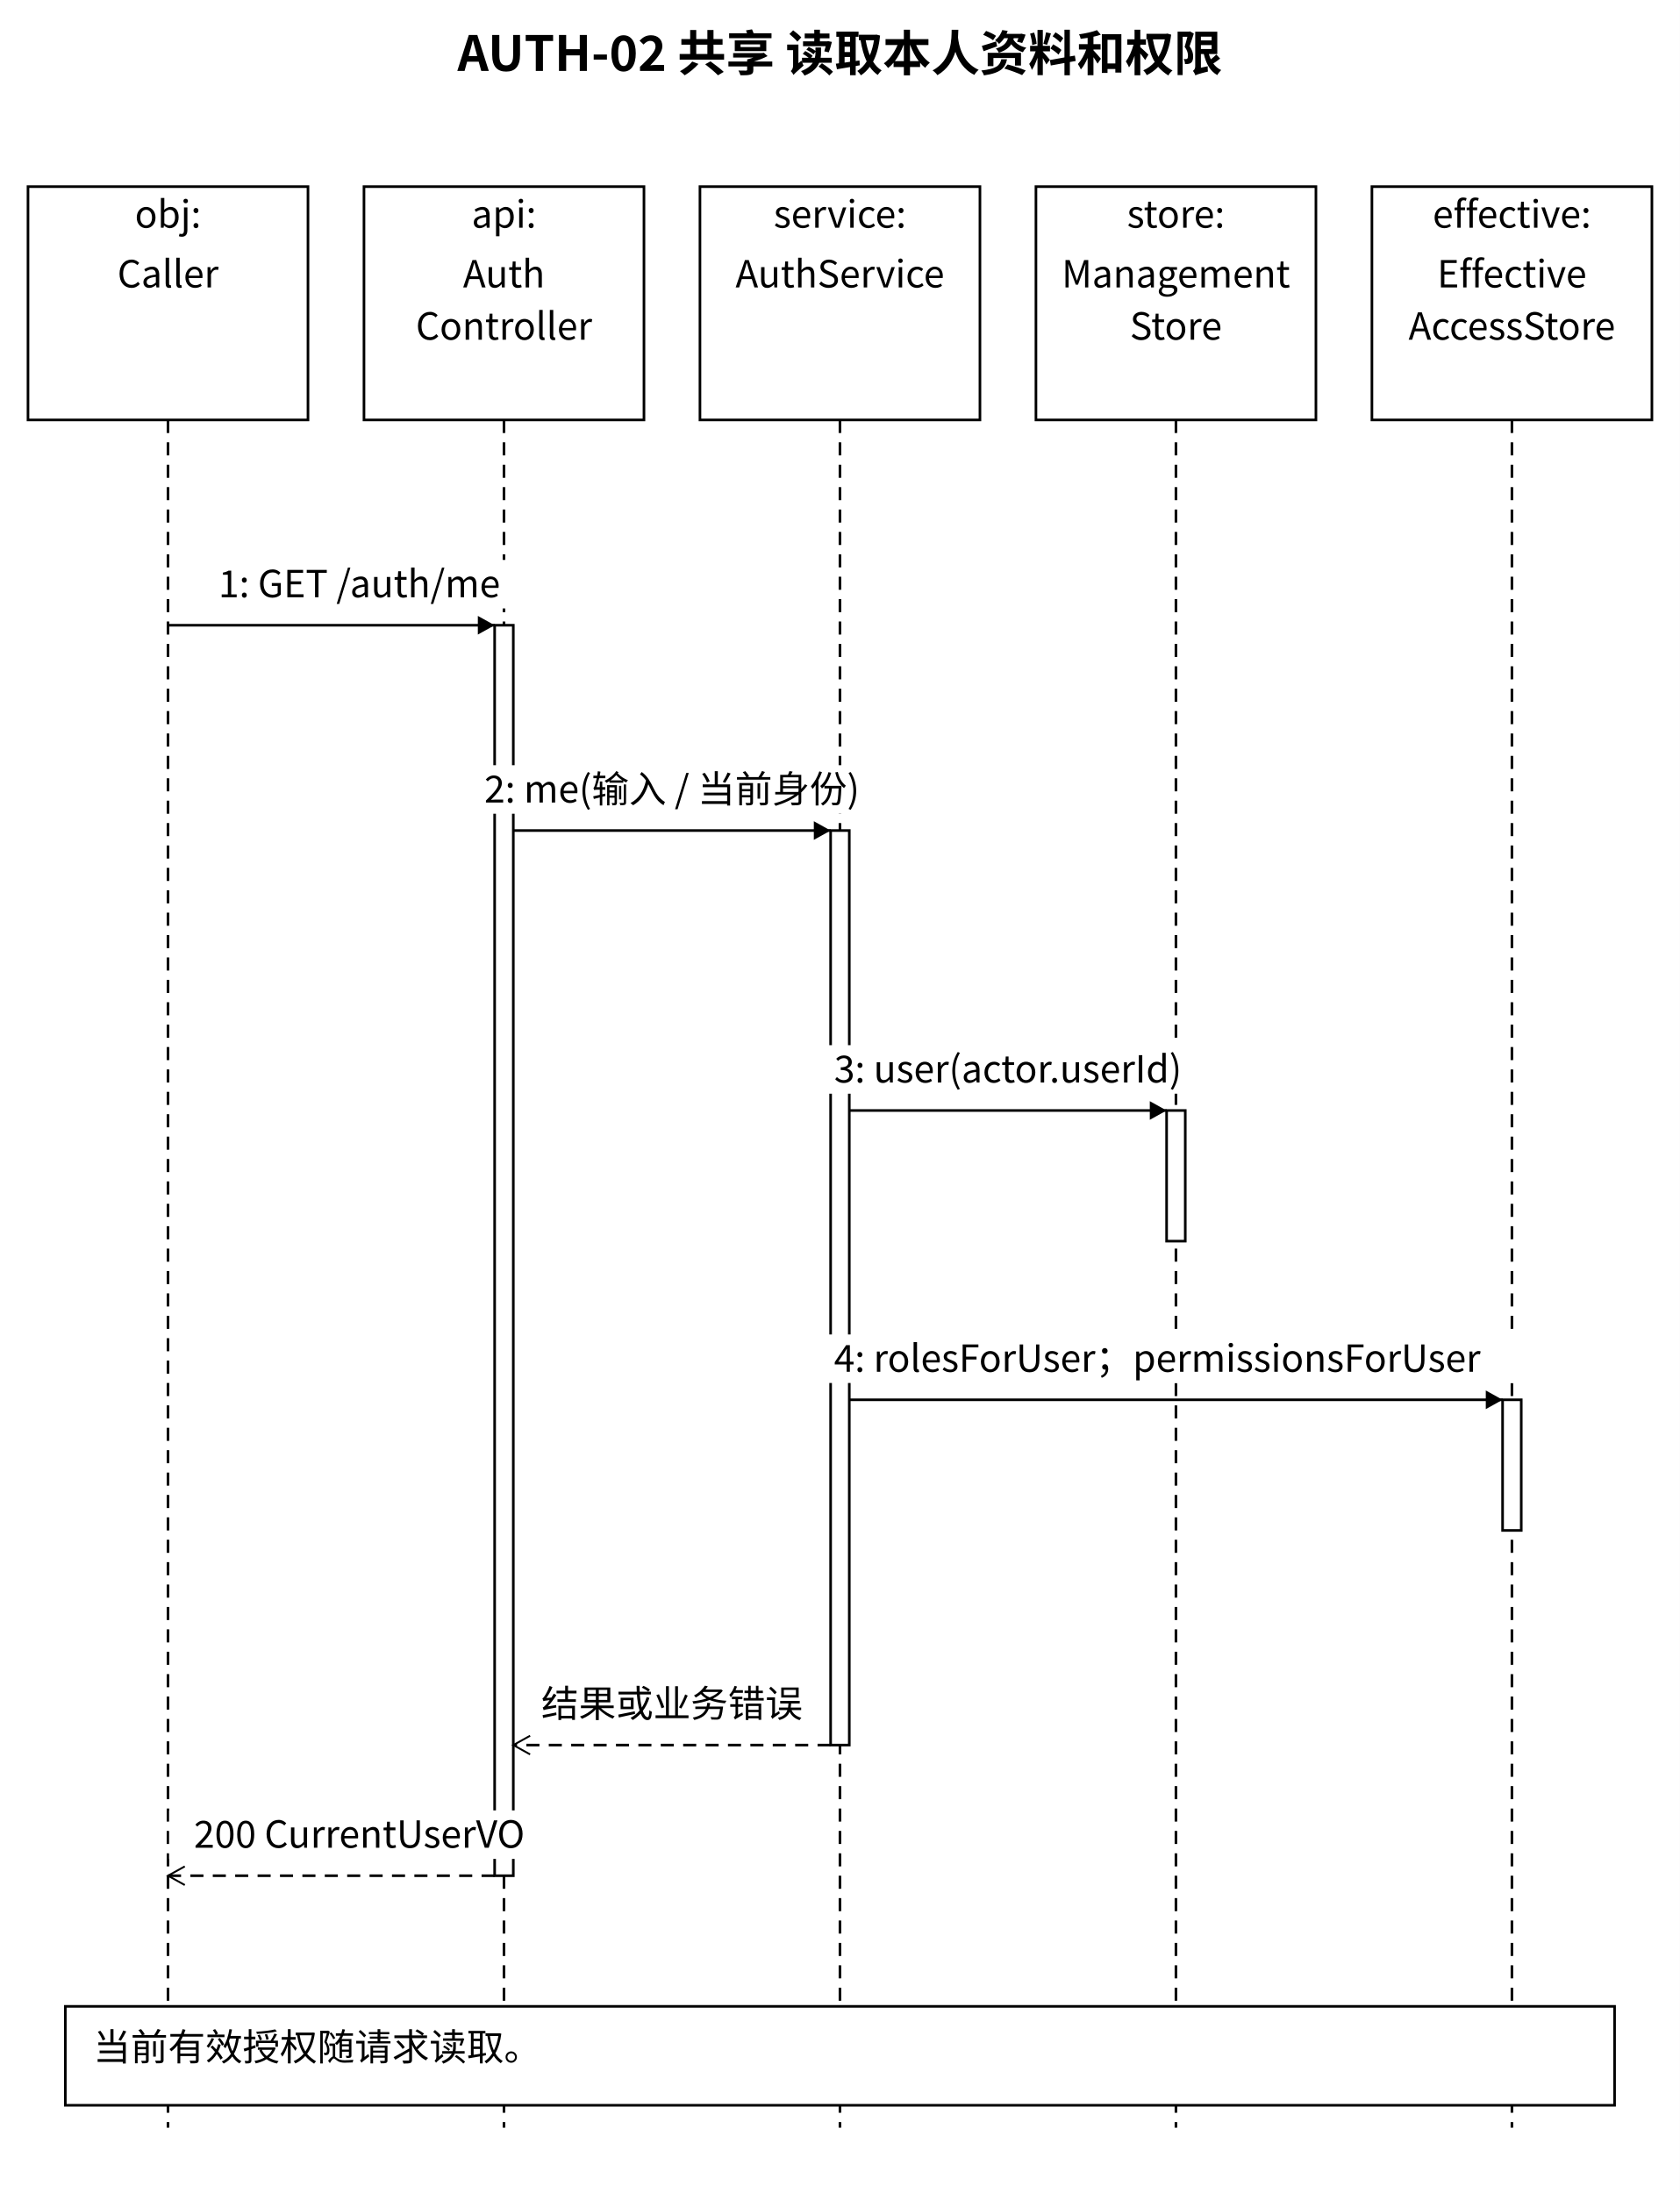
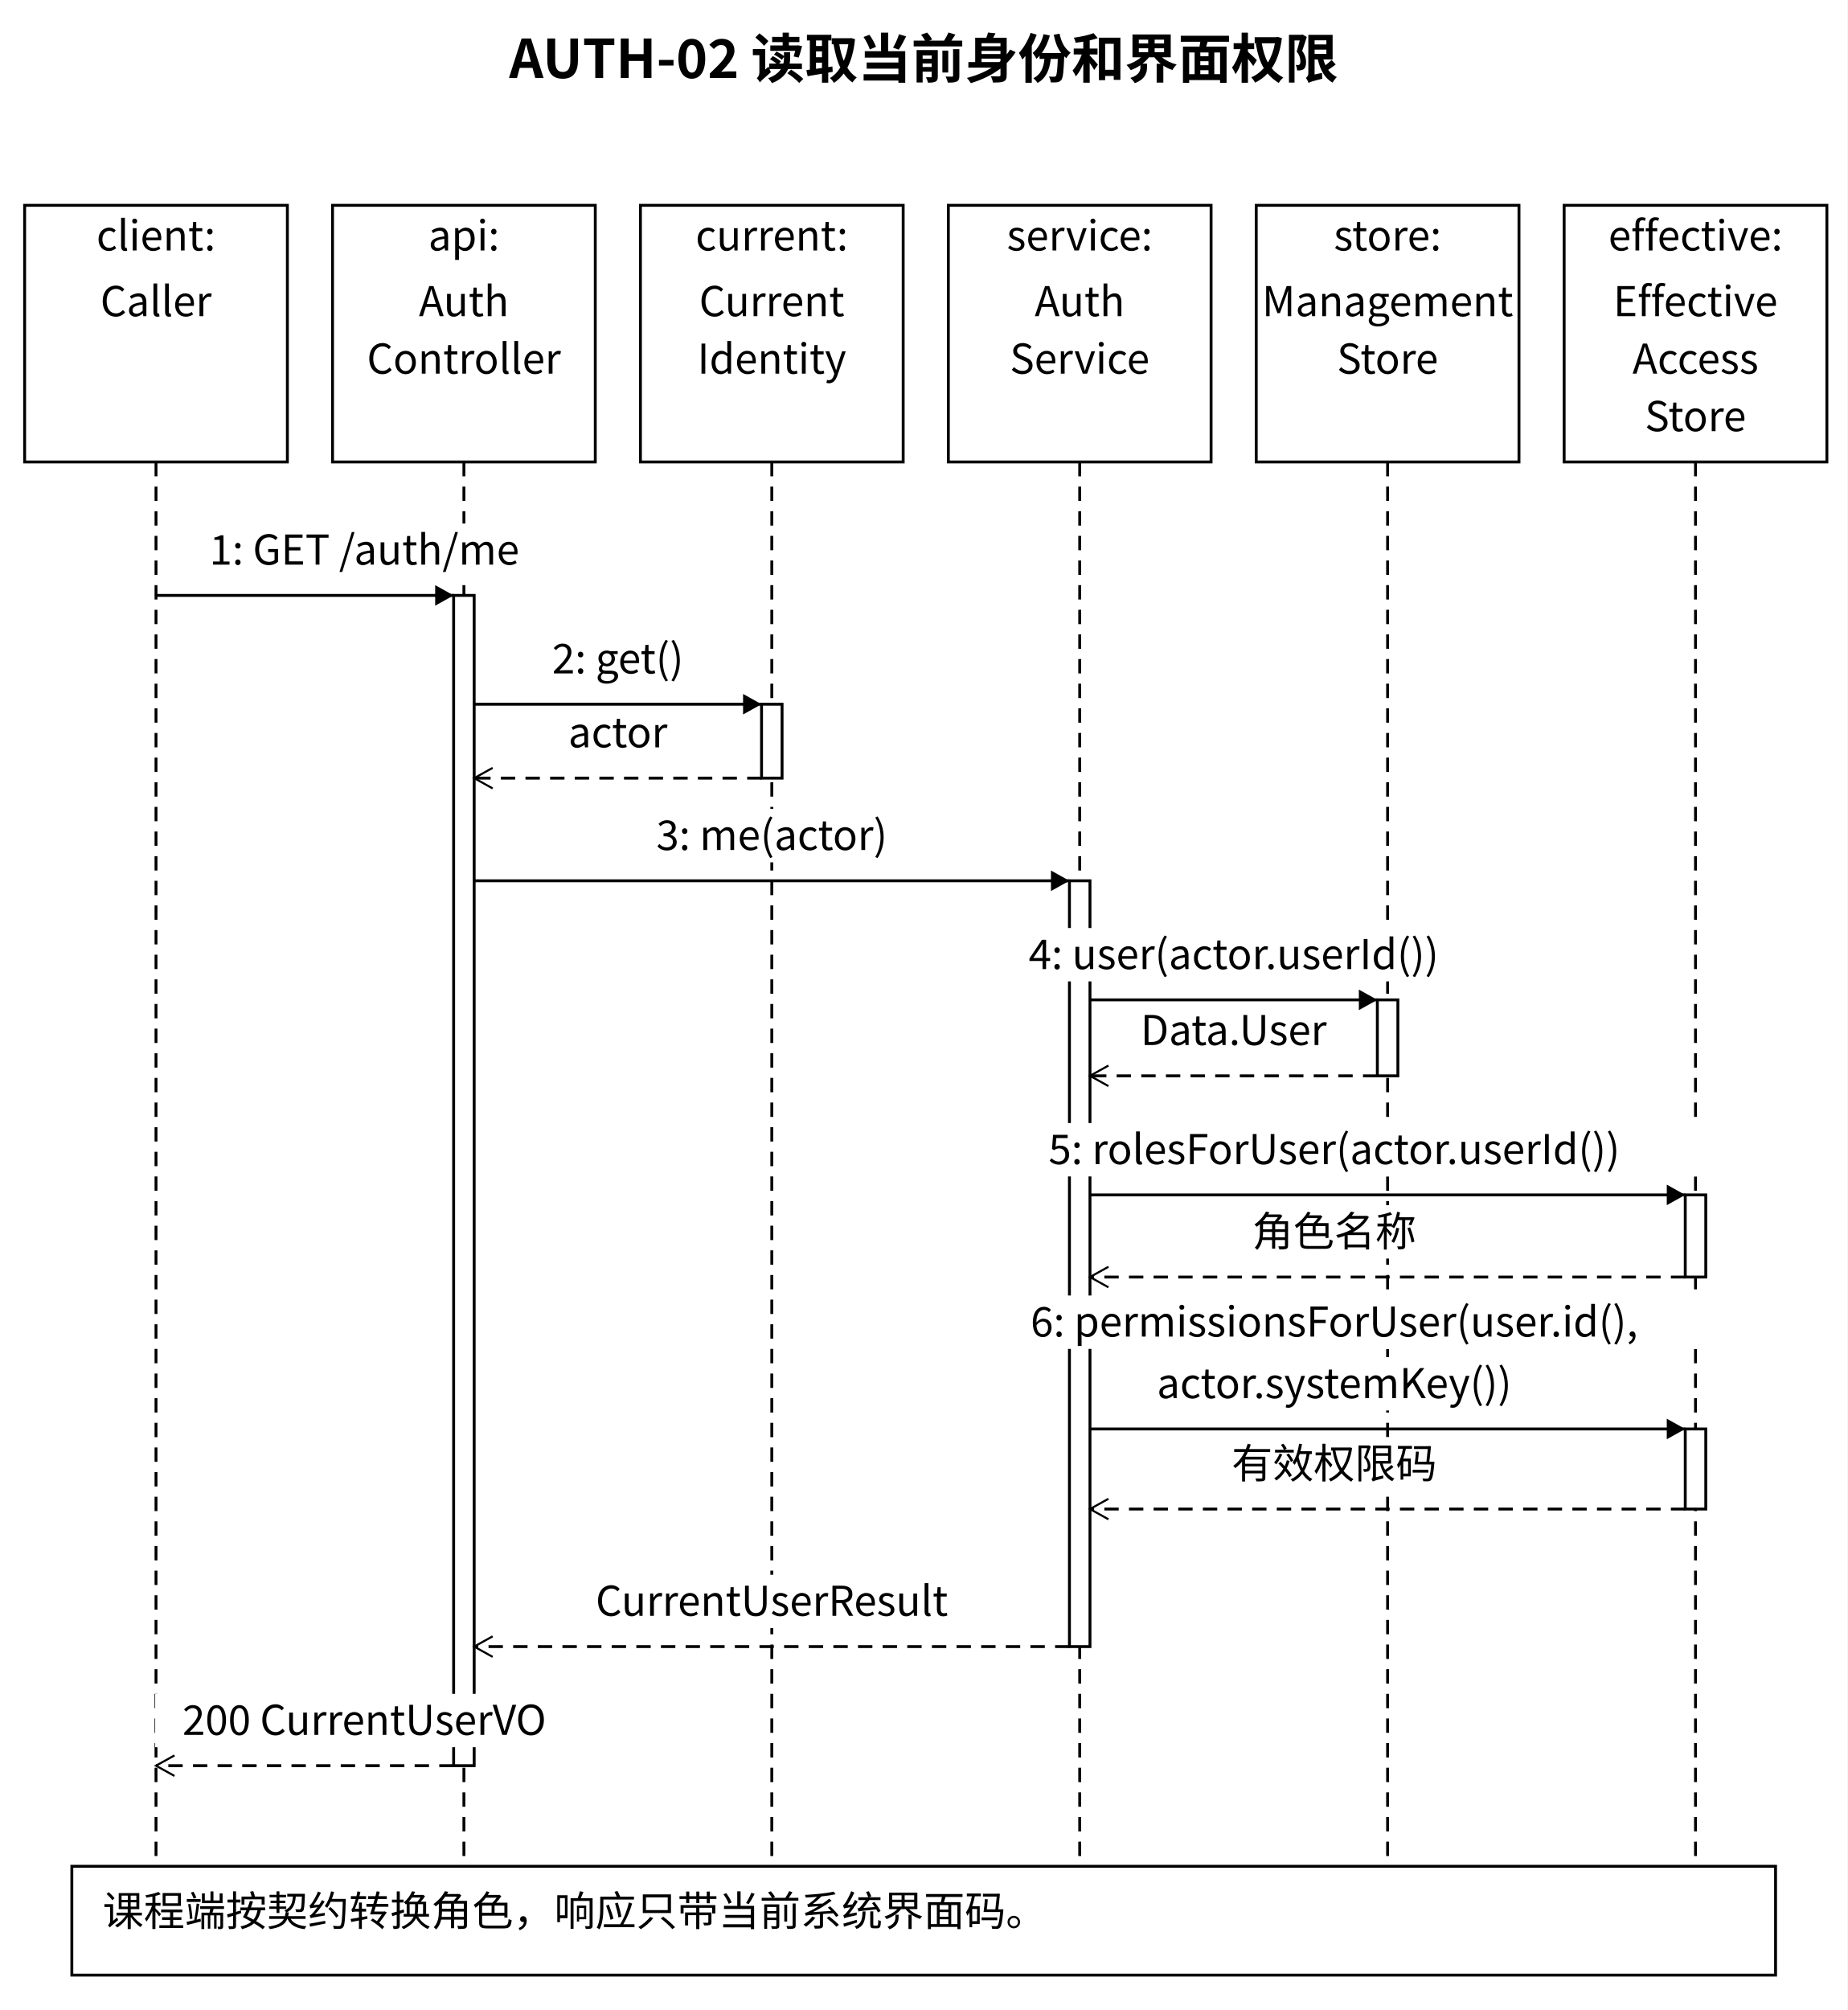
- <svg xmlns="http://www.w3.org/2000/svg" width="900" height="1175" viewBox="0 0 900 1175">
+ <svg xmlns="http://www.w3.org/2000/svg" width="900" height="979" viewBox="0 0 900 979">
  <style>text{font-family:'PingFang SC','Microsoft YaHei','Noto Sans CJK SC',system-ui,sans-serif;fill:black}</style>
  <defs>
    <marker id="open" markerWidth="12" markerHeight="12" refX="10" refY="6" orient="auto" markerUnits="userSpaceOnUse">
      <path d="M1,1 L10,6 L1,11" fill="none" stroke="black" />
    </marker>
    <marker id="filled" markerWidth="12" markerHeight="12" refX="10" refY="6" orient="auto" markerUnits="userSpaceOnUse">
      <path d="M1,1 L10,6 L1,11 Z" fill="black" />
    </marker>
    <marker id="triangle" markerWidth="16" markerHeight="16" refX="14" refY="8" orient="auto" markerUnits="userSpaceOnUse">
      <path d="M1,1 L14,8 L1,15 Z" fill="white" stroke="black" />
    </marker>
  </defs>
  <rect width="100%" height="100%" fill="white" />
-   <text x="450.0" y="38" font-size="26" text-anchor="middle" font-weight="600">AUTH-02 共享 读取本人资料和权限</text>
-   <rect x="15" y="100" width="150" height="125" rx="0" fill="white" stroke="black" stroke-width="1.4" />
-   <text x="90" y="122" font-size="20" text-anchor="middle" font-weight="400">obj:</text>
-   <text x="90" y="154" font-size="20" text-anchor="middle" font-weight="400">Caller</text>
-   <path d="M 90,225 L 90,1140" fill="none" stroke="black" stroke-width="1.4" stroke-dasharray="7 5" />
-   <rect x="195" y="100" width="150" height="125" rx="0" fill="white" stroke="black" stroke-width="1.4" />
-   <text x="270" y="122" font-size="20" text-anchor="middle" font-weight="400">api:</text>
-   <text x="270" y="154" font-size="20" text-anchor="middle" font-weight="400">Auth</text>
-   <text x="270" y="182" font-size="20" text-anchor="middle" font-weight="400">Controller</text>
-   <path d="M 270,225 L 270,1140" fill="none" stroke="black" stroke-width="1.4" stroke-dasharray="7 5" />
-   <rect x="375" y="100" width="150" height="125" rx="0" fill="white" stroke="black" stroke-width="1.4" />
-   <text x="450" y="122" font-size="20" text-anchor="middle" font-weight="400">service:</text>
-   <text x="450" y="154" font-size="20" text-anchor="middle" font-weight="400">AuthService</text>
-   <path d="M 450,225 L 450,1140" fill="none" stroke="black" stroke-width="1.4" stroke-dasharray="7 5" />
-   <rect x="555" y="100" width="150" height="125" rx="0" fill="white" stroke="black" stroke-width="1.4" />
-   <text x="630" y="122" font-size="20" text-anchor="middle" font-weight="400">store:</text>
-   <text x="630" y="154" font-size="20" text-anchor="middle" font-weight="400">Management</text>
-   <text x="630" y="182" font-size="20" text-anchor="middle" font-weight="400">Store</text>
-   <path d="M 630,225 L 630,1140" fill="none" stroke="black" stroke-width="1.4" stroke-dasharray="7 5" />
-   <rect x="735" y="100" width="150" height="125" rx="0" fill="white" stroke="black" stroke-width="1.4" />
-   <text x="810" y="122" font-size="20" text-anchor="middle" font-weight="400">effective:</text>
-   <text x="810" y="154" font-size="20" text-anchor="middle" font-weight="400">Effective</text>
-   <text x="810" y="182" font-size="20" text-anchor="middle" font-weight="400">AccessStore</text>
-   <path d="M 810,225 L 810,1140" fill="none" stroke="black" stroke-width="1.4" stroke-dasharray="7 5" />
-   <rect x="265" y="335" width="10" height="670" rx="0" fill="white" stroke="black" stroke-width="1.4" />
-   <path d="M 90,335 L 265,335" fill="none" stroke="black" stroke-width="1.4" marker-end="url(#filled)" />
-   <rect x="102" y="300" width="181" height="26" fill="white" />
-   <text x="192.5" y="320" font-size="20" text-anchor="middle" font-weight="400">1: GET /auth/me</text>
-   <rect x="445" y="445" width="10" height="490" rx="0" fill="white" stroke="black" stroke-width="1.4" />
-   <path d="M 275,445 L 445,445" fill="none" stroke="black" stroke-width="1.4" marker-end="url(#filled)" />
-   <rect x="238.0" y="410" width="244.0" height="26" fill="white" />
-   <text x="360.0" y="430" font-size="20" text-anchor="middle" font-weight="400">2: me(输入 / 当前身份)</text>
-   <rect x="625" y="595" width="10" height="70" rx="0" fill="white" stroke="black" stroke-width="1.4" />
-   <path d="M 455,595 L 625,595" fill="none" stroke="black" stroke-width="1.4" marker-end="url(#filled)" />
-   <rect x="415.3" y="560" width="249.4" height="26" fill="white" />
-   <text x="540.0" y="580" font-size="20" text-anchor="middle" font-weight="400">3: user(actor.userId)</text>
-   <rect x="805" y="750" width="10" height="70" rx="0" fill="white" stroke="black" stroke-width="1.4" />
-   <path d="M 455,750 L 805,750" fill="none" stroke="black" stroke-width="1.4" marker-end="url(#filled)" />
-   <rect x="416.9" y="715" width="406.2" height="26" fill="white" />
-   <text x="620.0" y="735" font-size="20" text-anchor="middle" font-weight="400">4: rolesForUser；permissionsForUser</text>
-   <path d="M 445,935 L 275,935" fill="none" stroke="black" stroke-width="1.4" stroke-dasharray="7 5" marker-end="url(#open)" />
-   <rect x="285.0" y="900" width="150" height="26" fill="white" />
-   <text x="360.0" y="920" font-size="20" text-anchor="middle" font-weight="400">结果或业务错误</text>
-   <path d="M 265,1005 L 90,1005" fill="none" stroke="black" stroke-width="1.4" stroke-dasharray="7 5" marker-end="url(#open)" />
-   <rect x="90.6" y="970" width="203.8" height="26" fill="white" />
-   <text x="192.5" y="990" font-size="20" text-anchor="middle" font-weight="400">200 CurrentUserVO</text>
-   <rect x="35" y="1075" width="830" height="53" rx="0" fill="white" stroke="black" stroke-width="1.4" />
-   <text x="50" y="1104" font-size="20" text-anchor="start" font-weight="400">当前有效授权随请求读取。</text>
+   <text x="450.0" y="38" font-size="26" text-anchor="middle" font-weight="600">AUTH-02 读取当前身份和界面权限</text>
+   <rect x="12" y="100" width="128" height="125" rx="0" fill="white" stroke="black" stroke-width="1.4" />
+   <text x="76" y="122" font-size="20" text-anchor="middle" font-weight="400">client:</text>
+   <text x="76" y="154" font-size="20" text-anchor="middle" font-weight="400">Caller</text>
+   <path d="M 76,225 L 76,944" fill="none" stroke="black" stroke-width="1.4" stroke-dasharray="7 5" />
+   <rect x="162" y="100" width="128" height="125" rx="0" fill="white" stroke="black" stroke-width="1.4" />
+   <text x="226" y="122" font-size="20" text-anchor="middle" font-weight="400">api:</text>
+   <text x="226" y="154" font-size="20" text-anchor="middle" font-weight="400">Auth</text>
+   <text x="226" y="182" font-size="20" text-anchor="middle" font-weight="400">Controller</text>
+   <path d="M 226,225 L 226,944" fill="none" stroke="black" stroke-width="1.4" stroke-dasharray="7 5" />
+   <rect x="312" y="100" width="128" height="125" rx="0" fill="white" stroke="black" stroke-width="1.4" />
+   <text x="376" y="122" font-size="20" text-anchor="middle" font-weight="400">current:</text>
+   <text x="376" y="154" font-size="20" text-anchor="middle" font-weight="400">Current</text>
+   <text x="376" y="182" font-size="20" text-anchor="middle" font-weight="400">Identity</text>
+   <path d="M 376,225 L 376,944" fill="none" stroke="black" stroke-width="1.4" stroke-dasharray="7 5" />
+   <rect x="462" y="100" width="128" height="125" rx="0" fill="white" stroke="black" stroke-width="1.4" />
+   <text x="526" y="122" font-size="20" text-anchor="middle" font-weight="400">service:</text>
+   <text x="526" y="154" font-size="20" text-anchor="middle" font-weight="400">Auth</text>
+   <text x="526" y="182" font-size="20" text-anchor="middle" font-weight="400">Service</text>
+   <path d="M 526,225 L 526,944" fill="none" stroke="black" stroke-width="1.4" stroke-dasharray="7 5" />
+   <rect x="612" y="100" width="128" height="125" rx="0" fill="white" stroke="black" stroke-width="1.4" />
+   <text x="676" y="122" font-size="20" text-anchor="middle" font-weight="400">store:</text>
+   <text x="676" y="154" font-size="20" text-anchor="middle" font-weight="400">Management</text>
+   <text x="676" y="182" font-size="20" text-anchor="middle" font-weight="400">Store</text>
+   <path d="M 676,225 L 676,944" fill="none" stroke="black" stroke-width="1.4" stroke-dasharray="7 5" />
+   <rect x="762" y="100" width="128" height="125" rx="0" fill="white" stroke="black" stroke-width="1.4" />
+   <text x="826" y="122" font-size="20" text-anchor="middle" font-weight="400">effective:</text>
+   <text x="826" y="154" font-size="20" text-anchor="middle" font-weight="400">Effective</text>
+   <text x="826" y="182" font-size="20" text-anchor="middle" font-weight="400">Access</text>
+   <text x="826" y="210" font-size="20" text-anchor="middle" font-weight="400">Store</text>
+   <path d="M 826,225 L 826,944" fill="none" stroke="black" stroke-width="1.4" stroke-dasharray="7 5" />
+   <rect x="221" y="290" width="10" height="570" rx="0" fill="white" stroke="black" stroke-width="1.4" />
+   <path d="M 76,290 L 221,290" fill="none" stroke="black" stroke-width="1.4" marker-end="url(#filled)" />
+   <rect x="87" y="255" width="181" height="26" fill="white" />
+   <text x="177.5" y="275" font-size="20" text-anchor="middle" font-weight="400">1: GET /auth/me</text>
+   <rect x="371" y="343" width="10" height="36" rx="0" fill="white" stroke="black" stroke-width="1.4" />
+   <path d="M 231,343 L 371,343" fill="none" stroke="black" stroke-width="1.4" marker-end="url(#filled)" />
+   <rect x="250.4" y="308" width="101.2" height="26" fill="white" />
+   <text x="301.0" y="328" font-size="20" text-anchor="middle" font-weight="400">2: get()</text>
+   <path d="M 371,379 L 231,379" fill="none" stroke="black" stroke-width="1.4" stroke-dasharray="7 5" marker-end="url(#open)" />
+   <rect x="267.5" y="344" width="67.0" height="26" fill="white" />
+   <text x="301.0" y="364" font-size="20" text-anchor="middle" font-weight="400">actor</text>
+   <rect x="521" y="429" width="10" height="373" rx="0" fill="white" stroke="black" stroke-width="1.4" />
+   <path d="M 231,429 L 521,429" fill="none" stroke="black" stroke-width="1.4" marker-end="url(#filled)" />
+   <rect x="302.6" y="394" width="146.8" height="26" fill="white" />
+   <text x="376.0" y="414" font-size="20" text-anchor="middle" font-weight="400">3: me(actor)</text>
+   <rect x="671" y="487" width="10" height="37" rx="0" fill="white" stroke="black" stroke-width="1.4" />
+   <path d="M 531,487 L 671,487" fill="none" stroke="black" stroke-width="1.4" marker-end="url(#filled)" />
+   <rect x="464.9" y="452" width="272.2" height="26" fill="white" />
+   <text x="601.0" y="472" font-size="20" text-anchor="middle" font-weight="400">4: user(actor.userId())</text>
+   <path d="M 671,524 L 531,524" fill="none" stroke="black" stroke-width="1.4" stroke-dasharray="7 5" marker-end="url(#open)" />
+   <rect x="544.7" y="489" width="112.6" height="26" fill="white" />
+   <text x="601.0" y="509" font-size="20" text-anchor="middle" font-weight="400">Data.User</text>
+   <rect x="821" y="582" width="10" height="40" rx="0" fill="white" stroke="black" stroke-width="1.4" />
+   <path d="M 531,582 L 821,582" fill="none" stroke="black" stroke-width="1.4" marker-end="url(#filled)" />
+   <rect x="468.3" y="547" width="363.4" height="26" fill="white" />
+   <text x="650.0" y="567" font-size="20" text-anchor="middle" font-weight="400">5: rolesForUser(actor.userId())</text>
+   <path d="M 821,622 L 531,622" fill="none" stroke="black" stroke-width="1.4" stroke-dasharray="7 5" marker-end="url(#open)" />
+   <rect x="605.0" y="587" width="90" height="26" fill="white" />
+   <text x="650.0" y="607" font-size="20" text-anchor="middle" font-weight="400">角色名称</text>
+   <rect x="821" y="696" width="10" height="39" rx="0" fill="white" stroke="black" stroke-width="1.4" />
+   <path d="M 531,696 L 821,696" fill="none" stroke="black" stroke-width="1.4" marker-end="url(#filled)" />
+   <rect x="462.6" y="631" width="374.8" height="26" fill="white" />
+   <text x="650.0" y="651" font-size="20" text-anchor="middle" font-weight="400">6: permissionsForUser(user.id(),</text>
+   <rect x="542.4" y="661" width="215.2" height="26" fill="white" />
+   <text x="650.0" y="681" font-size="20" text-anchor="middle" font-weight="400">actor.systemKey())</text>
+   <path d="M 821,735 L 531,735" fill="none" stroke="black" stroke-width="1.4" stroke-dasharray="7 5" marker-end="url(#open)" />
+   <rect x="595.0" y="700" width="110" height="26" fill="white" />
+   <text x="650.0" y="720" font-size="20" text-anchor="middle" font-weight="400">有效权限码</text>
+   <path d="M 521,802 L 231,802" fill="none" stroke="black" stroke-width="1.4" stroke-dasharray="7 5" marker-end="url(#open)" />
+   <rect x="274.1" y="767" width="203.8" height="26" fill="white" />
+   <text x="376.0" y="787" font-size="20" text-anchor="middle" font-weight="400">CurrentUserResult</text>
+   <path d="M 221,860 L 76,860" fill="none" stroke="black" stroke-width="1.4" stroke-dasharray="7 5" marker-end="url(#open)" />
+   <rect x="75.6" y="825" width="203.8" height="26" fill="white" />
+   <text x="177.5" y="845" font-size="20" text-anchor="middle" font-weight="400">200 CurrentUserVO</text>
+   <rect x="35" y="909" width="830" height="53" rx="0" fill="white" stroke="black" stroke-width="1.4" />
+   <text x="50" y="938" font-size="20" text-anchor="start" font-weight="400">课程端按契约转换角色，响应只带当前系统界面码。</text>
</svg>
